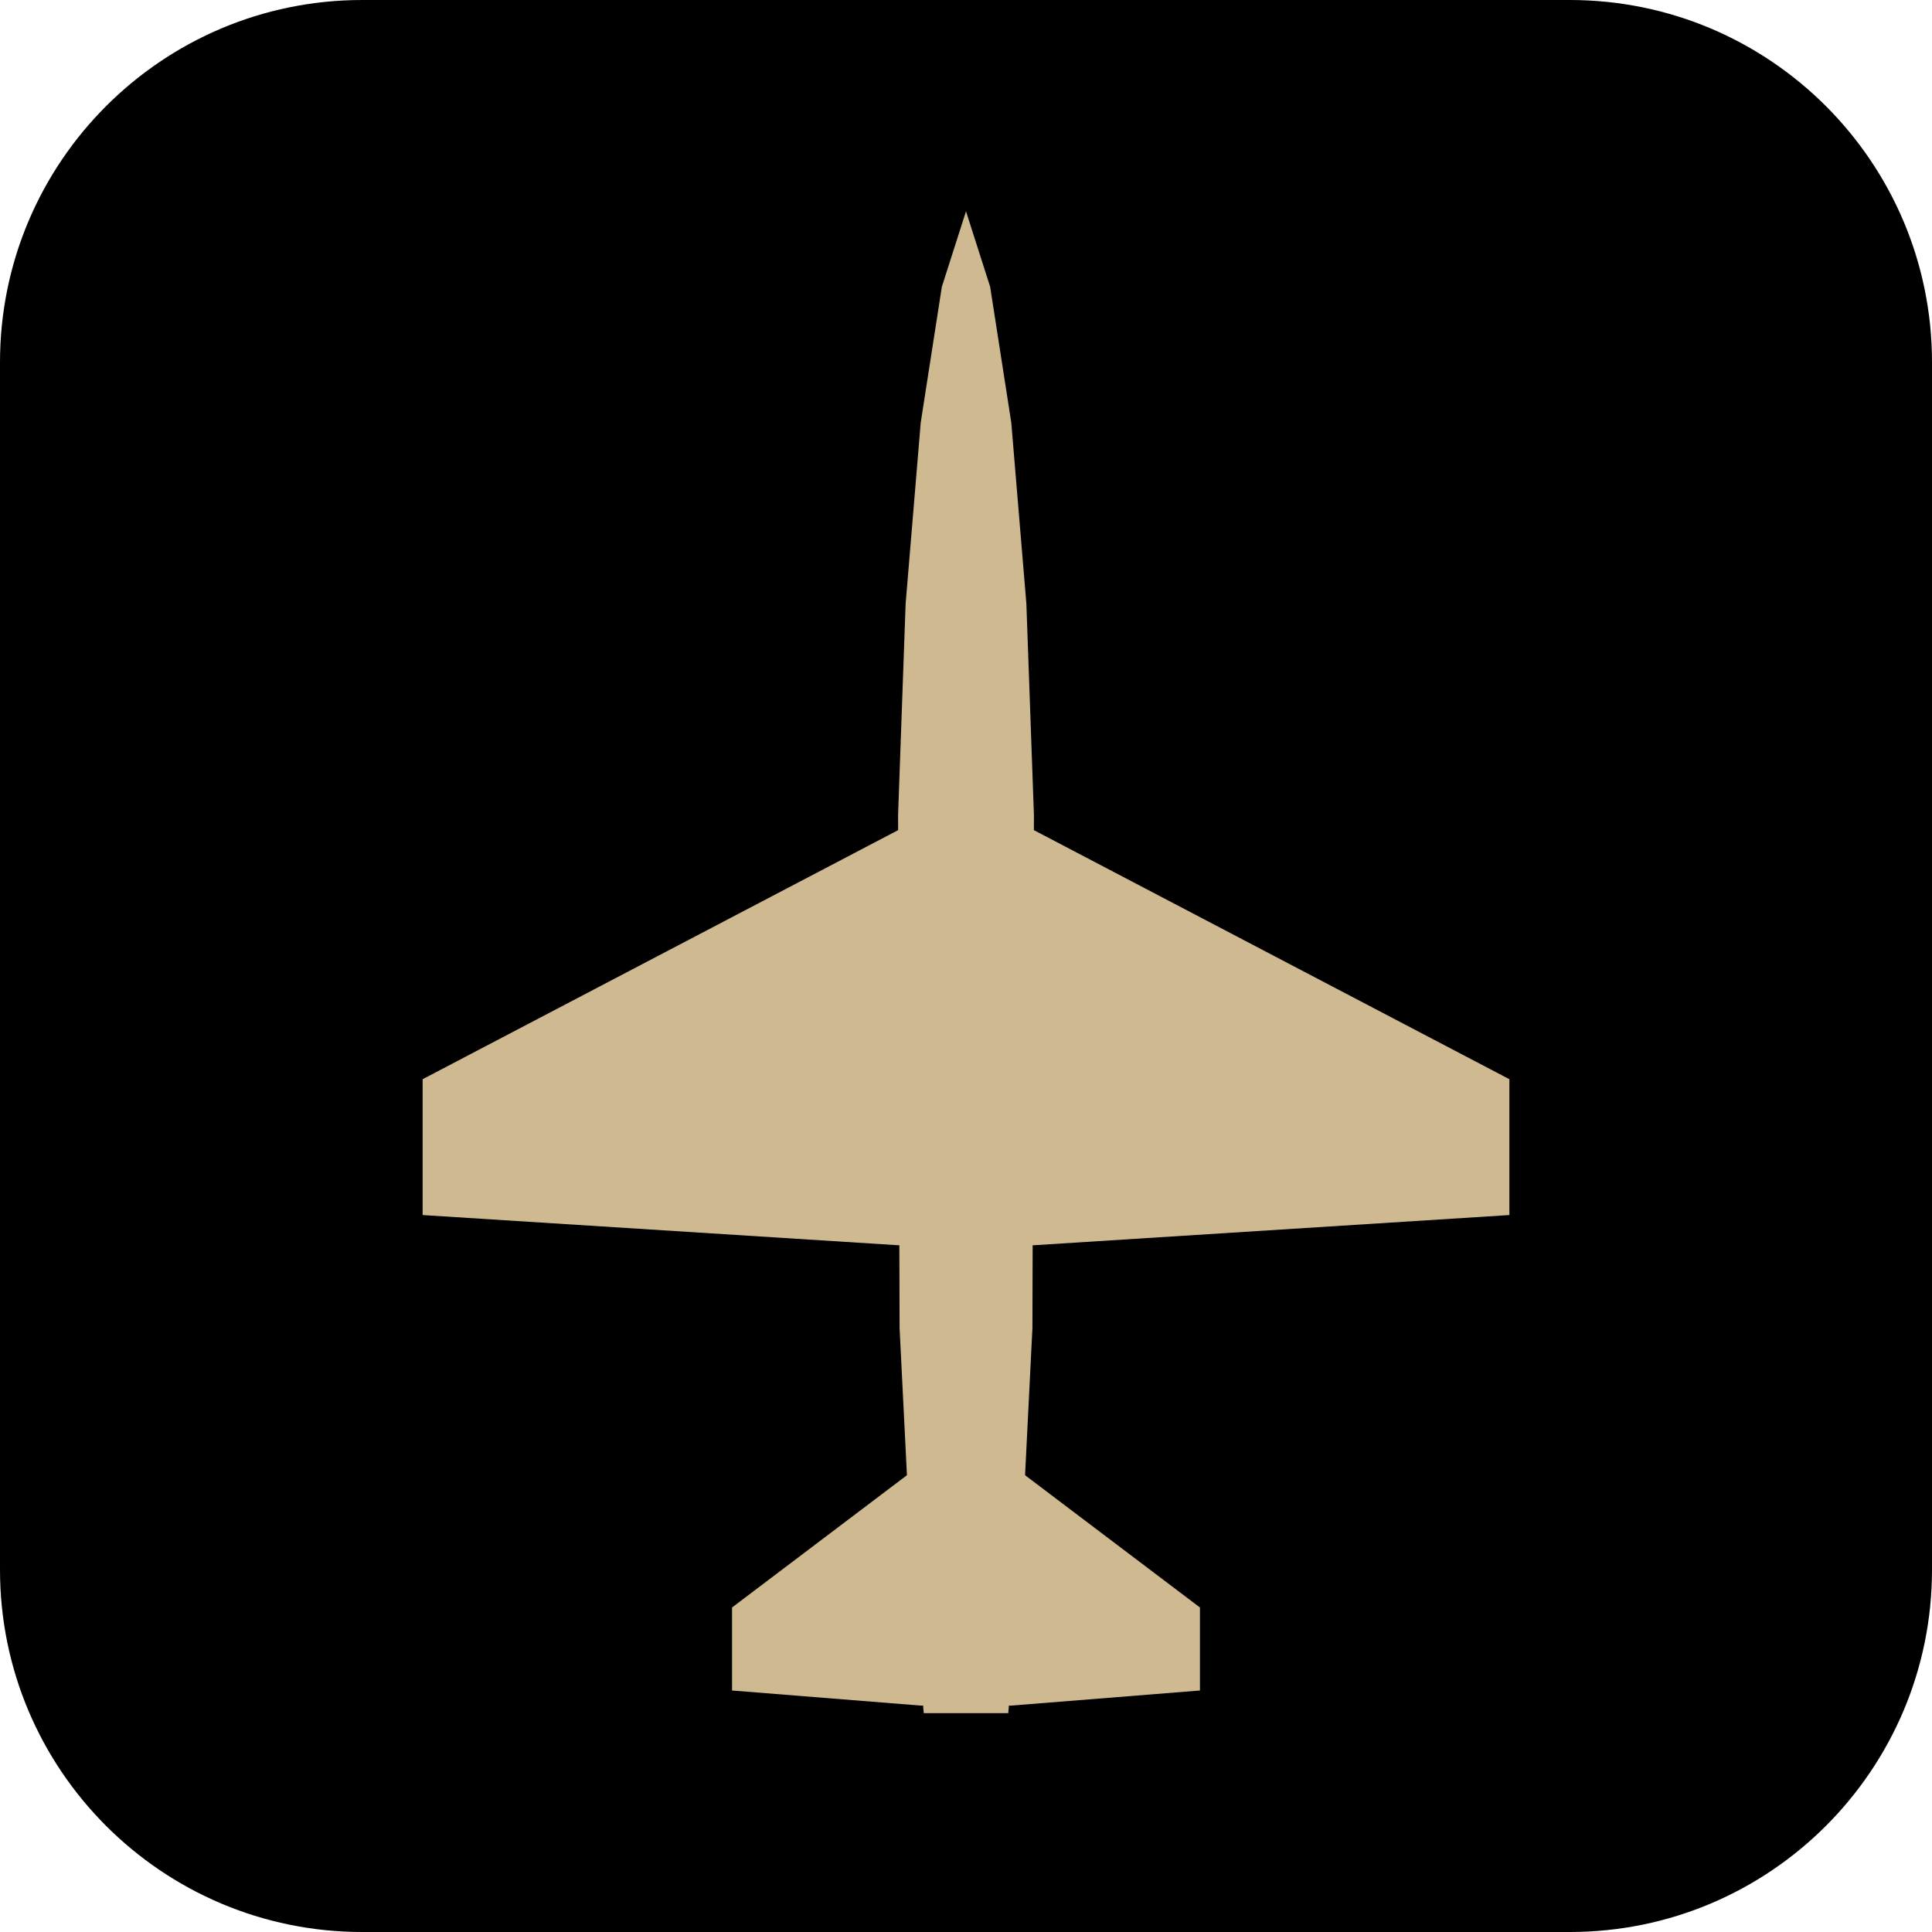
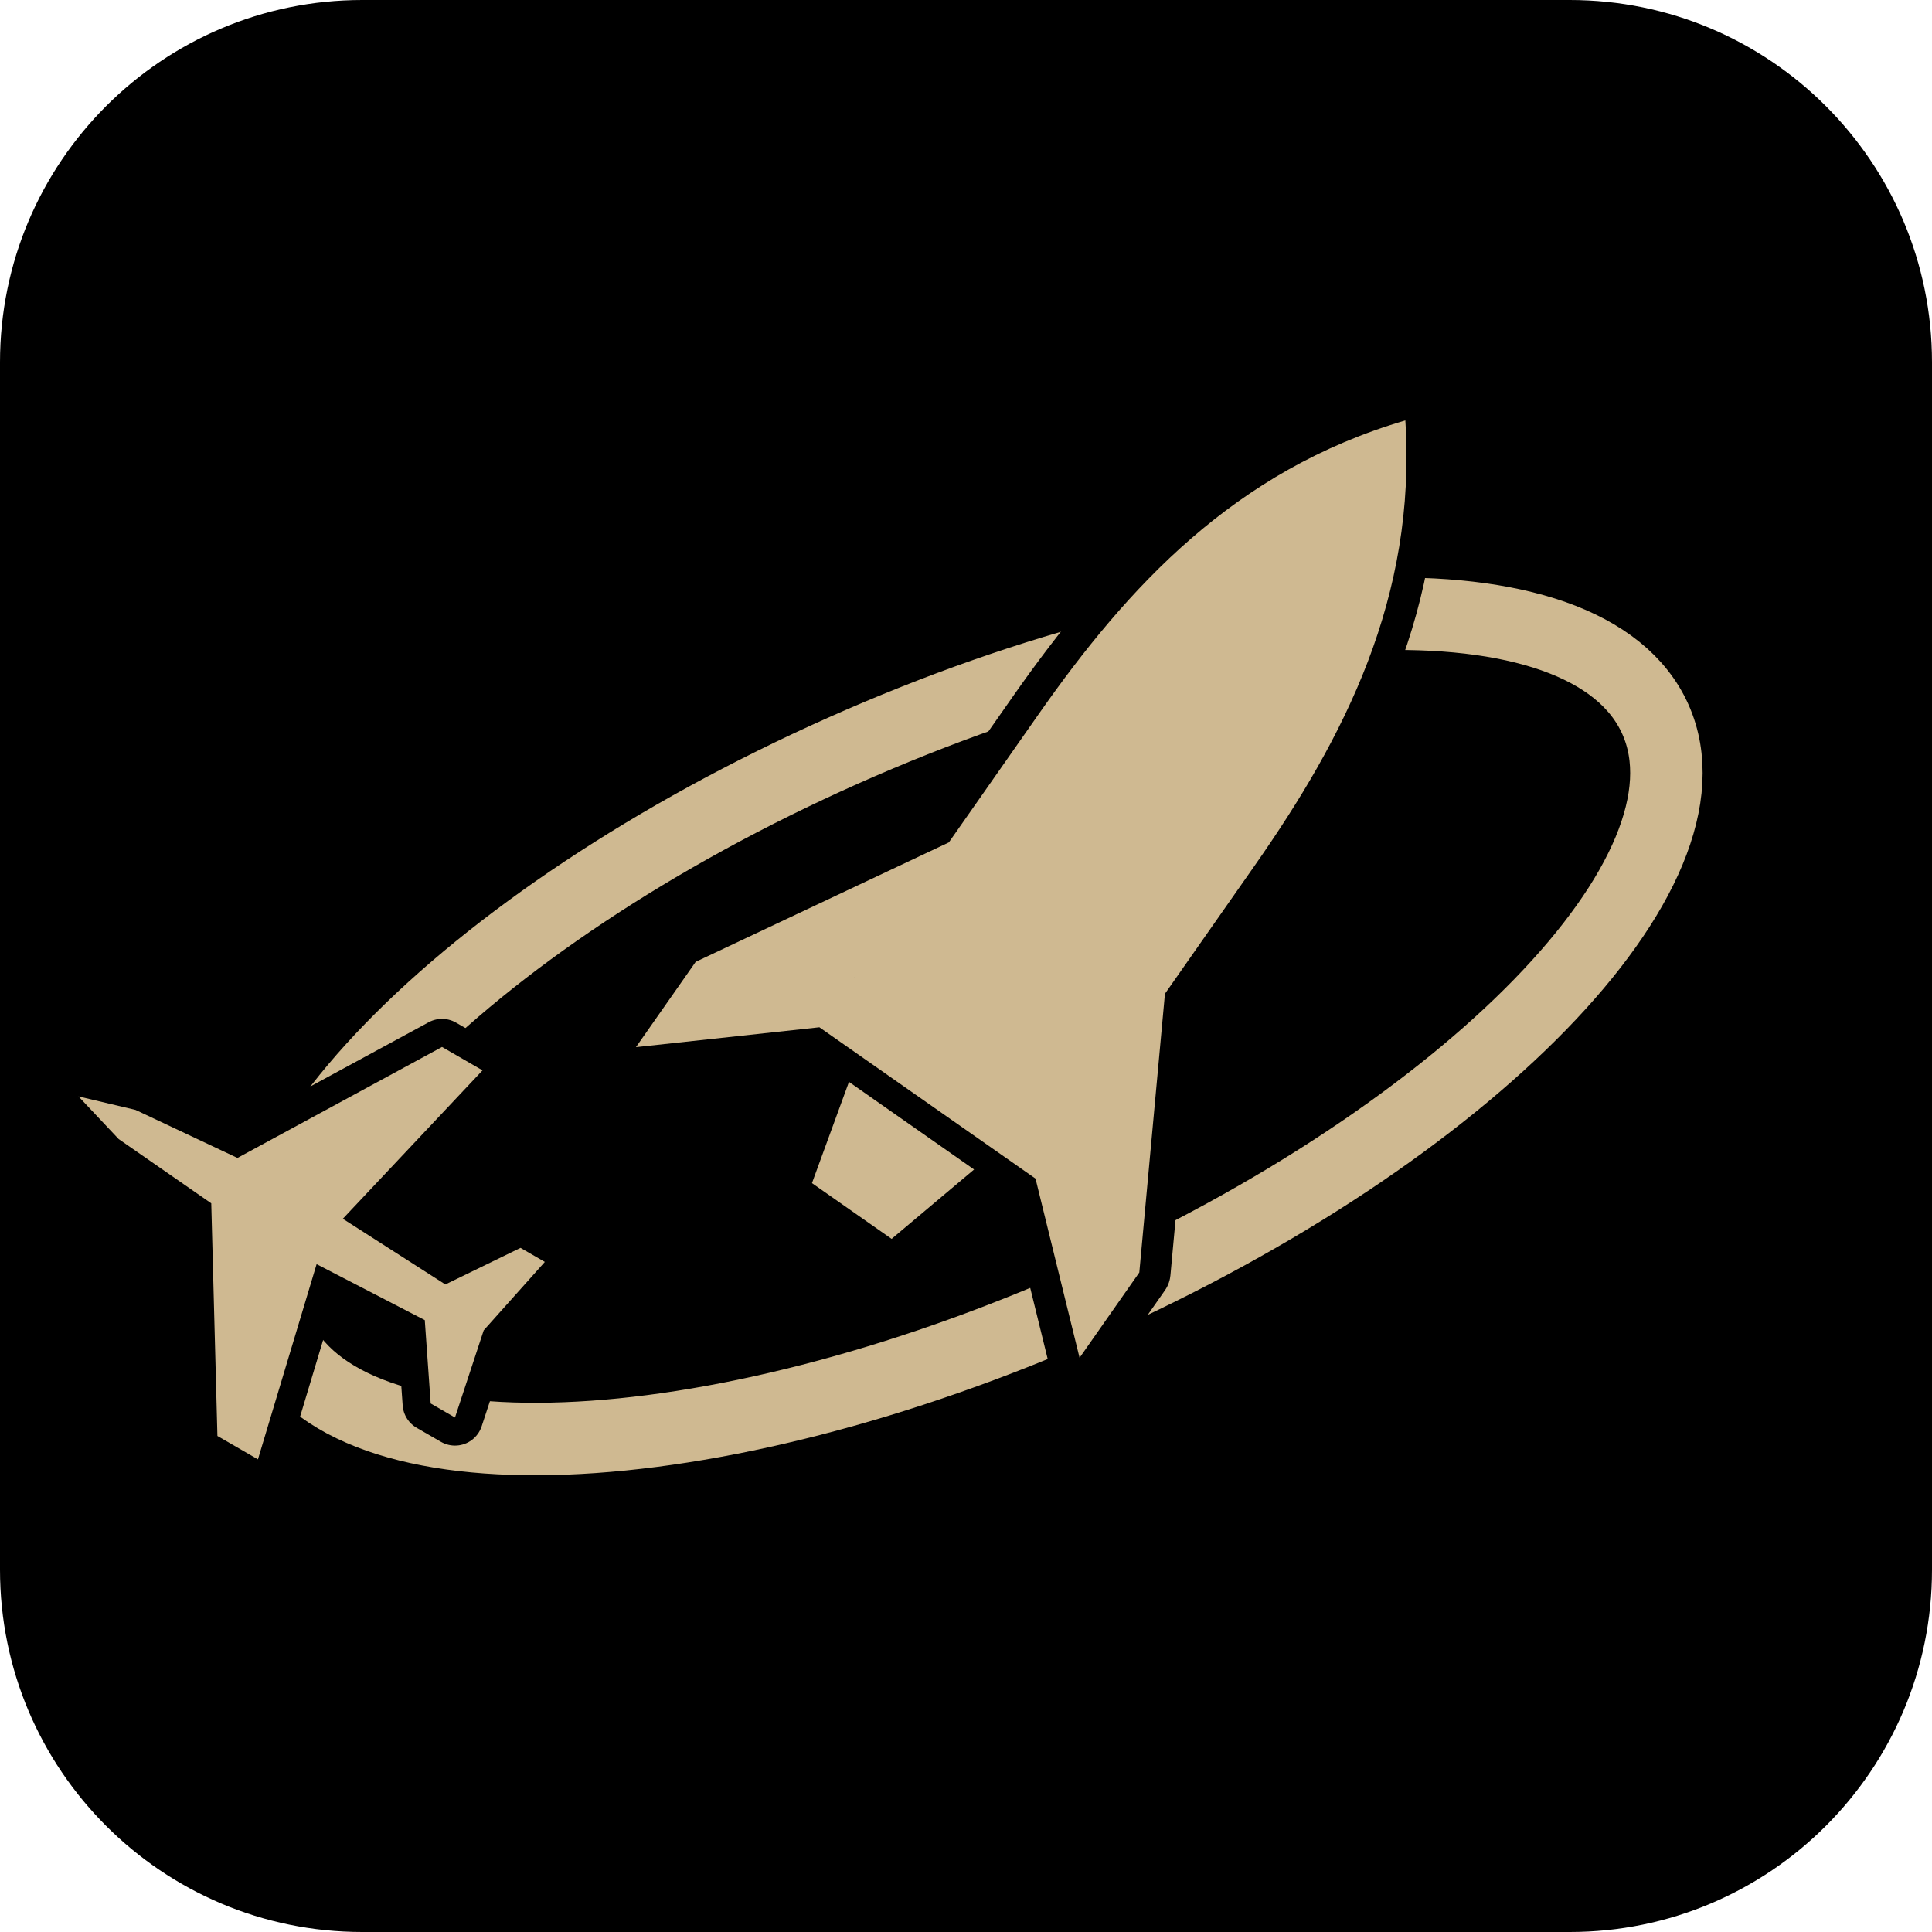
<svg xmlns="http://www.w3.org/2000/svg" viewBox="0 0 64 64" width="64" height="64">
  <rect width="64" height="64" rx="12" fill="#000000" />
-   <g fill="#CFB991">
-     <path d="M32 7 L32.8 9.5 L33.5 14 L34 20 L34.25 27 L34.2 44 L33.8 52 L33.4 56.75 L30.6 56.75 L30.2 52 L29.8 44 L29.75 27 L30 20 L30.5 14 L31.2 9.5 Z" />
-     <path d="M32 27.5 L34.25 27.5 L50 35.75 L50 40.25 L34.25 41.25 L32 41.25 Z" />
-     <path d="M32 27.5 L29.75 27.5 L14 35.75 L14 40.25 L29.75 41.25 L32 41.25 Z" />
-     <path d="M32 48.75 L33.8 48.75 L39.75 53.25 L39.75 56 L33.5 56.5 L32 56.5 Z" />
-     <path d="M32 48.75 L30.2 48.75 L24.25 53.25 L24.25 56 L30.5 56.5 L32 56.5 Z" />
-   </g>
+   <ellipse cx="32" cy="34" rx="25" ry="10" transform="rotate(-24 32 34)" fill="none" stroke="#CFB991" stroke-width="2.4" />
+   <path transform="translate(9.58 40.35) rotate(-60) scale(0.62)" d="M0,-13 L0.9,-10 L1.4,-4 L12,2.5 L12,5 L1.4,2.5 L1.1,9 L4.8,11.5 L4.8,13 L0,12 L-4.8,13 L-4.8,11.5 L-1.1,9 L-1.4,2.5 L-12,5 L-12,2.5 L-1.4,-4 L-0.9,-10 Z" fill="#CFB991" stroke="#000000" stroke-width="3" stroke-linejoin="round" paint-order="stroke" />
+   <path transform="translate(36 29) rotate(35) scale(1.15)" d="M0,-16 C3.2,-12 3.8,-7.5 3.8,-3 L3.8,8 L-3.8,8 L-3.8,-3 C-3.8,-7.5 -3.2,-12 0,-16 Z M3.8,1.5 L7.8,8.5 L7.8,11.5 L3.8,8 Z M-3.8,1.5 L-7.8,8.5 L-7.8,11.5 L-3.8,8 Z M-2.2,8.8 L2.2,8.8 L1.4,11.8 L-1.4,11.8 Z" fill="#CFB991" stroke="#000000" stroke-width="1.8" stroke-linejoin="round" paint-order="stroke" />
</svg>
